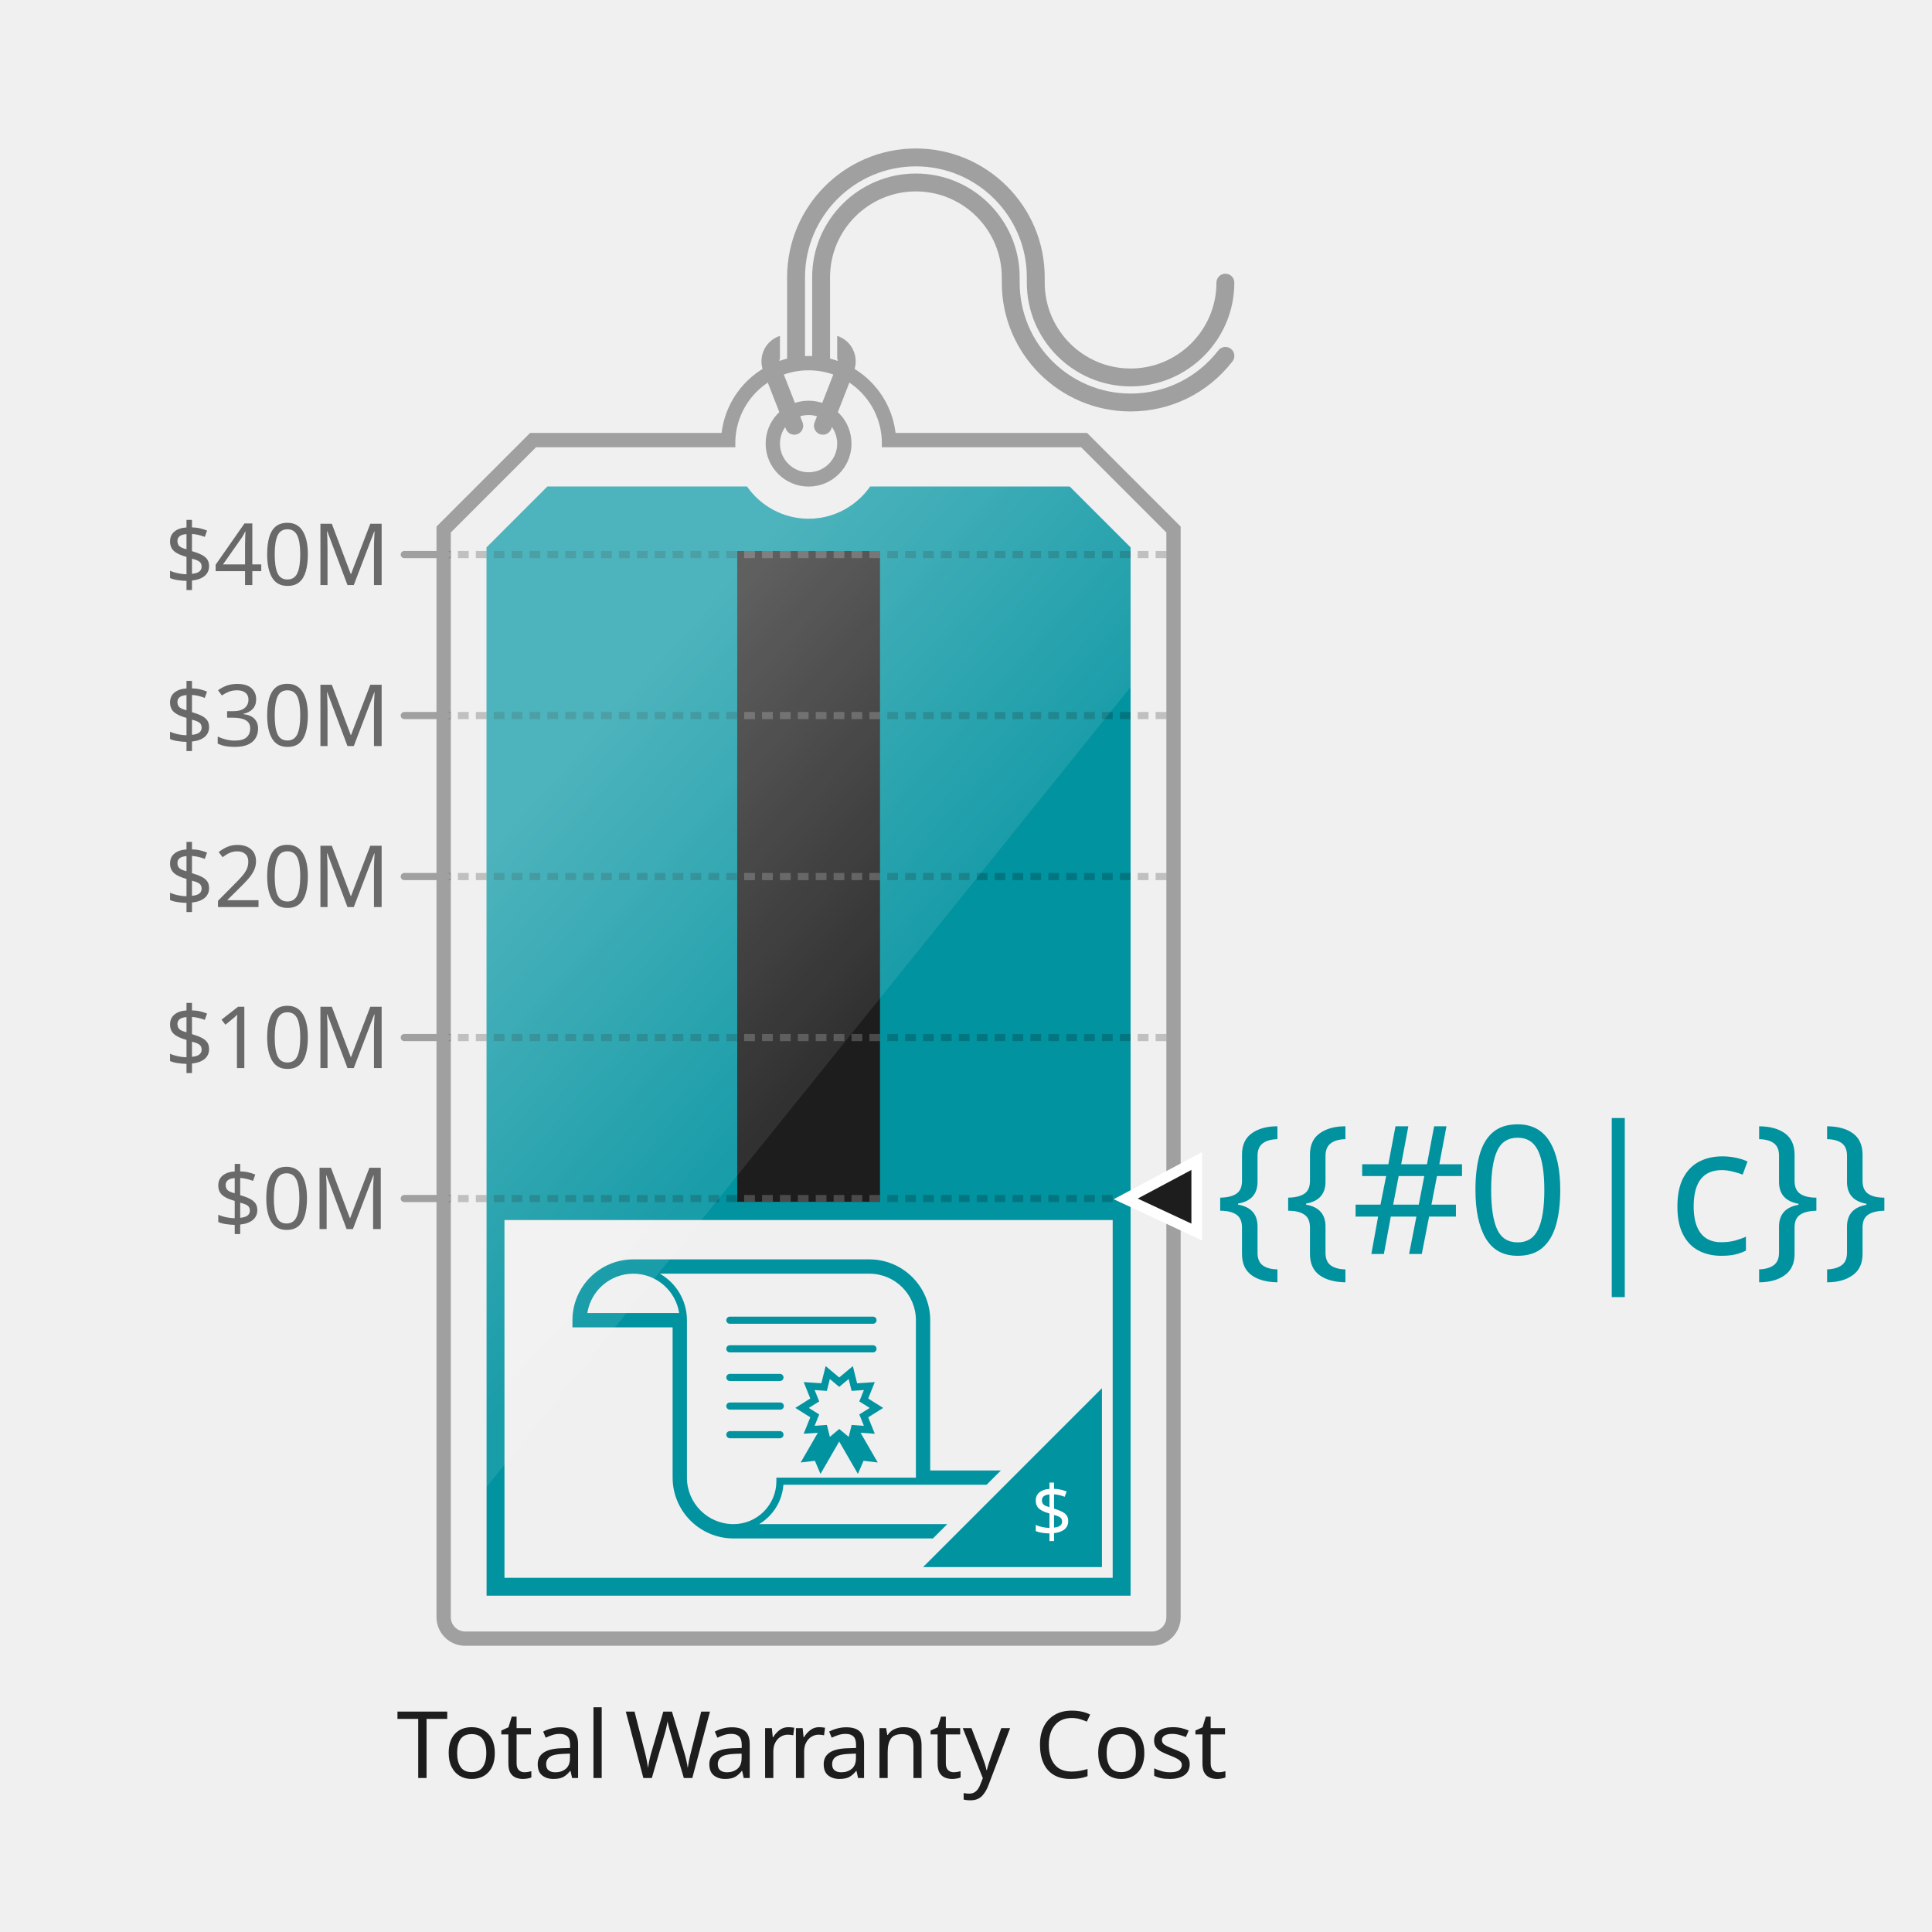
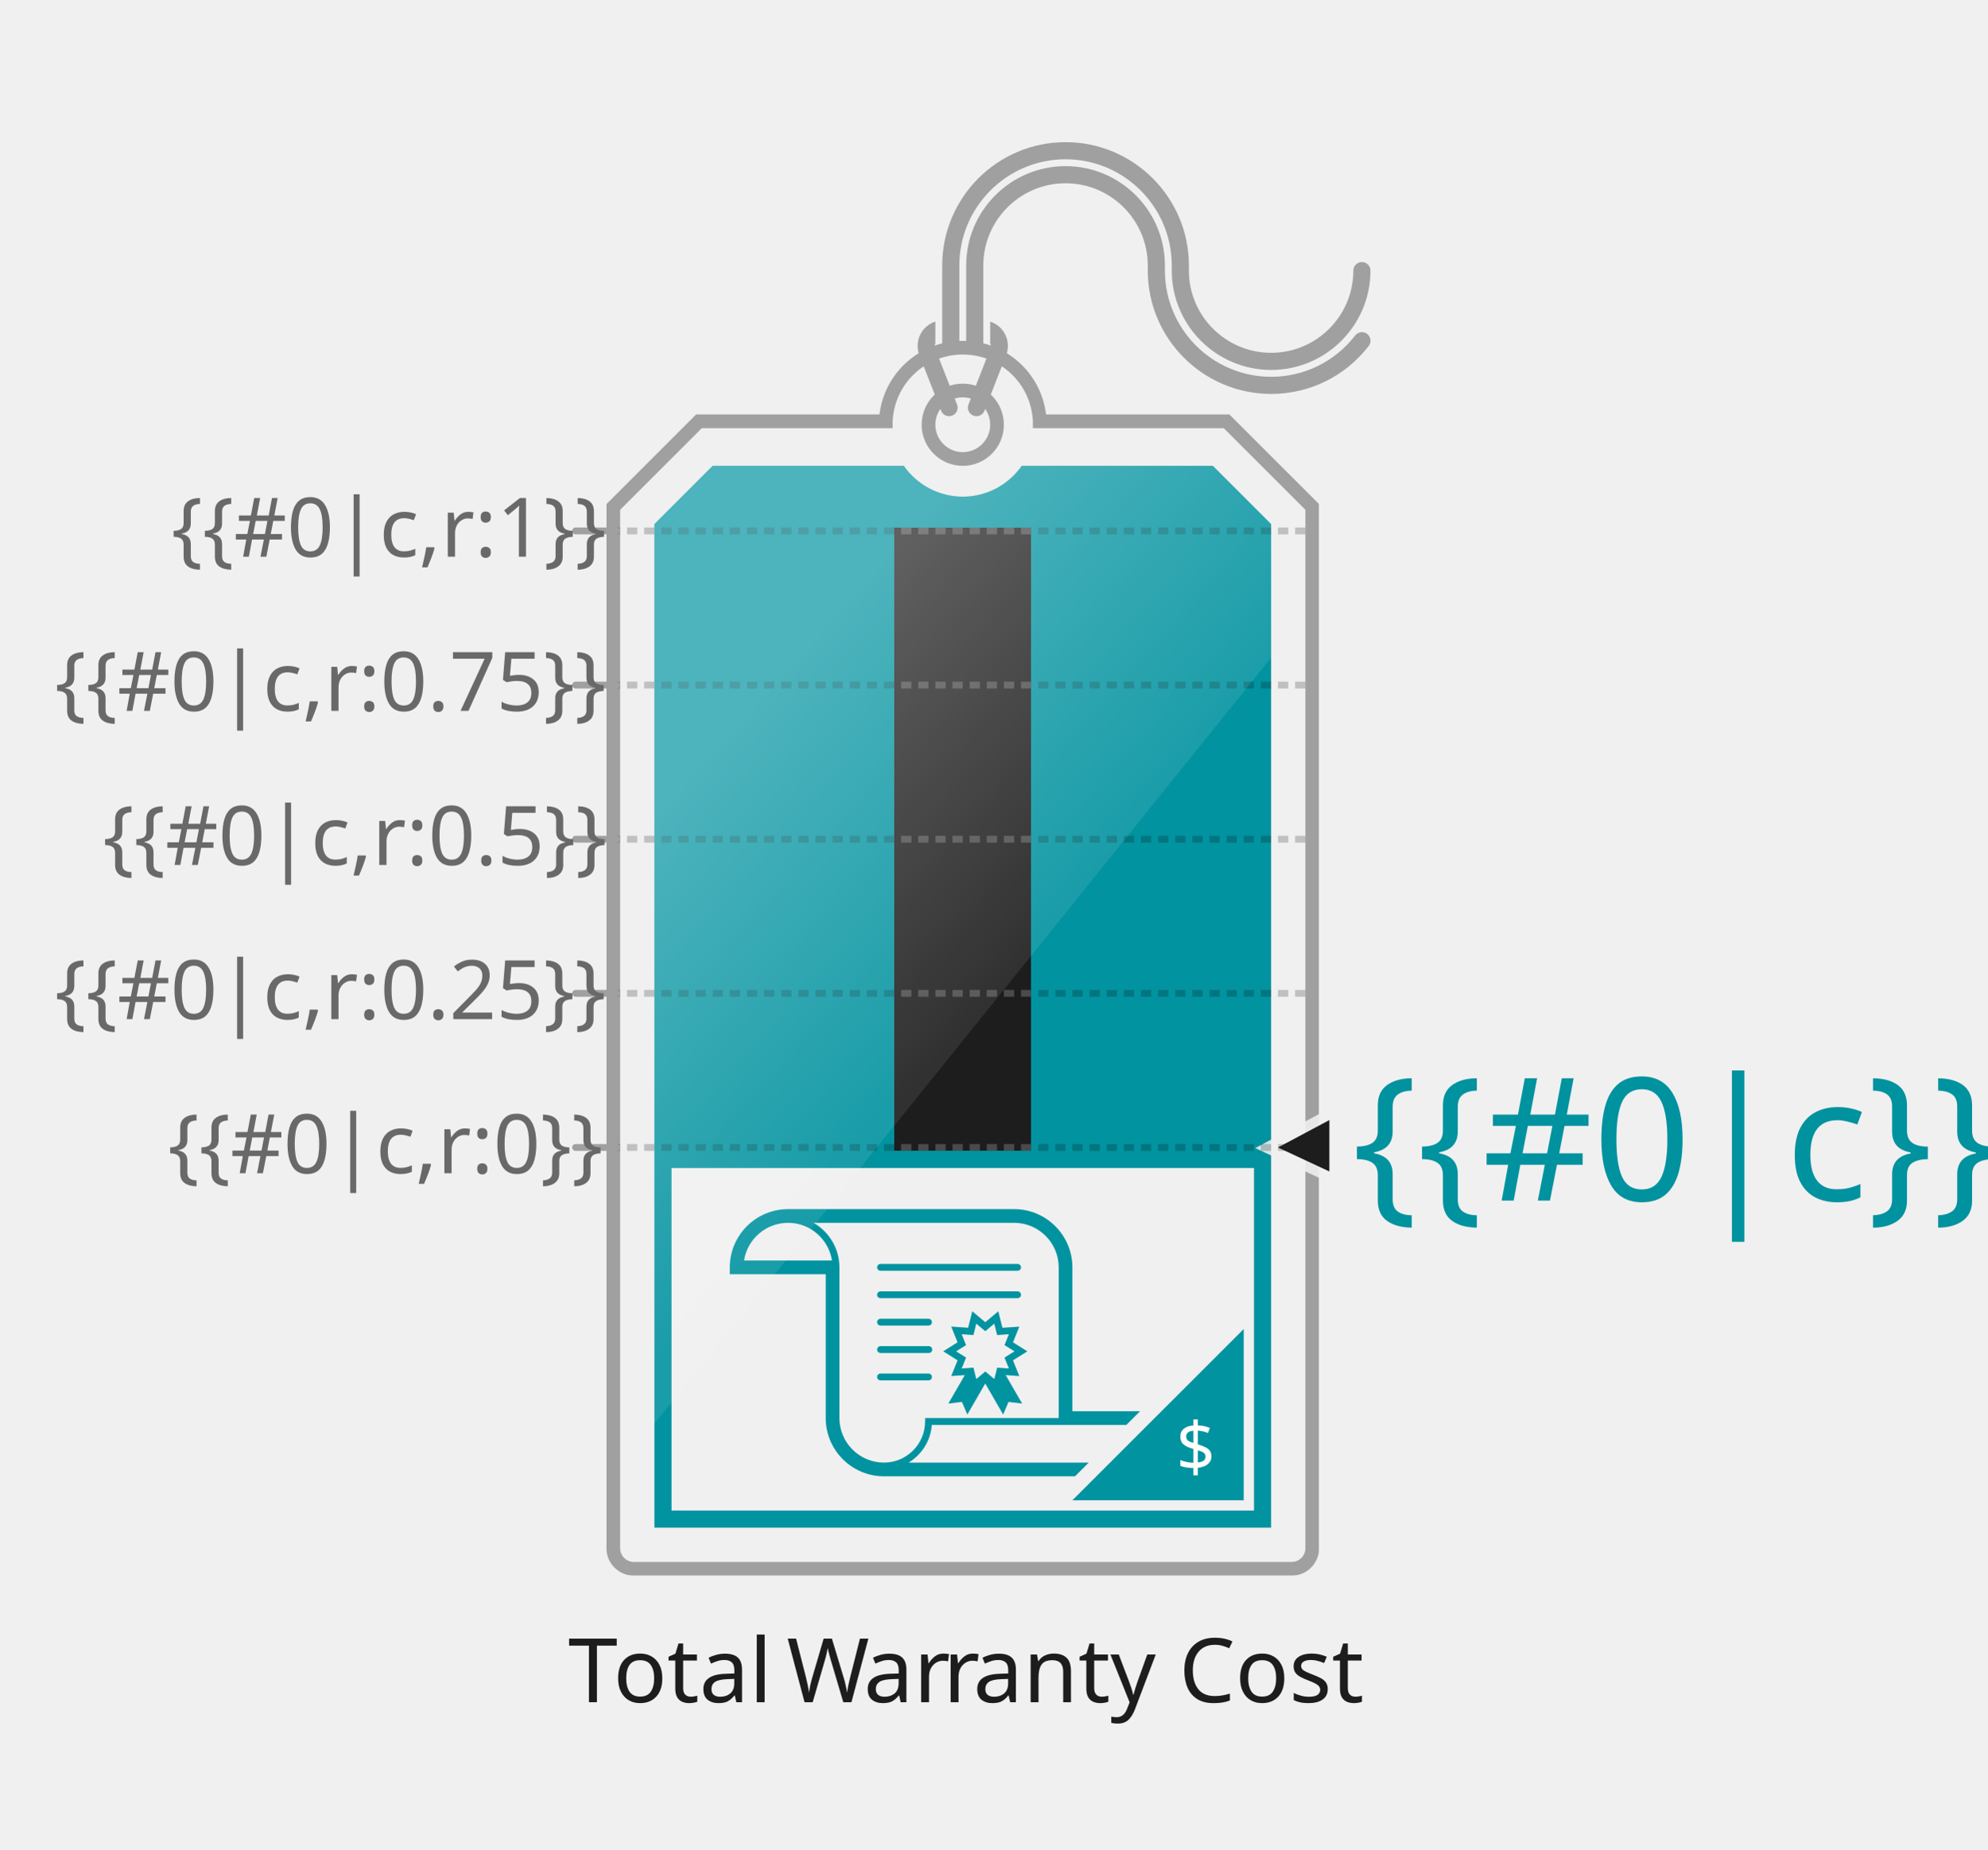
- <svg xmlns="http://www.w3.org/2000/svg" version="1.1" id="WarrantyCost_x5F_Gauge_00000157273055666089563840000010726007685598505873_" x="0px" y="0px" viewBox="0 0 540 540" style="enable-background:new 0 0 540 540;" xml:space="preserve">
+ <svg xmlns="http://www.w3.org/2000/svg" version="1.1" id="WarrantyCost_x5F_Gauge_00000157273055666089563840000010726007685598505873_" x="0px" y="0px" viewBox="0 0 580 540" style="enable-background:new 0 0 580 540;" xml:space="preserve">
  <style type="text/css">
- 	.st0{fill:#A0A0A0;}
- 	.st1{fill:#0293A0;}
- 	.st2{opacity:0.2;}
- 	.st3{fill:none;stroke:#000000;stroke-width:2;stroke-miterlimit:10;stroke-dasharray:3,2;}
- 	.st4{filter:url(#Adobe_OpacityMaskFilter);}
- 	.st5{fill:#FFFFFF;}
- 	.st6{mask:url(#bar_00000163781817838001398070000016492124585814954922_);}
- 	.st7{fill:#1D1D1D;}
- 	.st8{fill:none;stroke:#FFFFFF;stroke-width:2;stroke-miterlimit:10;stroke-dasharray:3,2;}
- 	.st9{font-family:'Roboto-Bold';}
- 	.st10{font-size:20px;}
- 	.st11{opacity:0.3;fill:url(#shine_00000134216718861829533460000015664434777154380161_);}
- 	.st12{fill:#696969;}
- 	.st13{font-family:'Roboto-Regular';}
- 	.st14{font-size:24px;}
- 	.st15{font-family:'Roboto-Medium';}
- 	.st16{font-size:26px;}
- 	.st17{letter-spacing:-2;}
- 	.st18{fill:none;}
- 	.st19{fill:#01929F;}
- 	.st20{font-size:50px;}
+ 	.st0{filter:url(#Adobe_OpacityMaskFilter);}
+ 	.st1{fill:#231F20;}
+ 	.st2{mask:url(#background_00000133496658229648477280000003150532952497178251_);}
+ 	.st3{fill:#0293A0;}
+ 	.st4{fill:#A0A0A0;}
+ 	.st5{opacity:0.2;}
+ 	.st6{fill:none;stroke:#000000;stroke-width:2;stroke-miterlimit:10;stroke-dasharray:3,2;}
+ 	.st7{filter:url(#Adobe_OpacityMaskFilter_00000055708030371034700400000017169260053227805099_);}
+ 	.st8{fill:#FFFFFF;}
+ 	.st9{mask:url(#bar_00000069388850008646666200000000410910219104276623_);}
+ 	.st10{fill:#1D1D1D;}
+ 	.st11{fill:none;stroke:#FFFFFF;stroke-width:2;stroke-miterlimit:10;stroke-dasharray:3,2;}
+ 	.st12{font-family:'Roboto-Bold';}
+ 	.st13{font-size:20px;}
+ 	.st14{opacity:0.3;fill:url(#shine_00000181782698470694705640000010477748832160088960_);}
+ 	.st15{fill:#696969;}
+ 	.st16{font-family:'Roboto-Regular';}
+ 	.st17{font-size:24px;}
+ 	.st18{font-family:'Roboto-Medium';}
+ 	.st19{font-size:26px;}
+ 	.st20{letter-spacing:-2;}
+ 	.st21{fill:none;}
+ 	.st22{fill:#01929F;}
+ 	.st23{font-size:50px;}
</style>
-   <g id="outline">
-     <path class="st0" d="M303.83,121h-53.52c-1.47-12.2-11.79-21.5-24.31-21.5s-22.84,9.3-24.31,21.5h-53.52L122,147.17V452   c0,4.41,3.59,8,8,8h192c4.41,0,8-3.59,8-8V147.17L303.83,121z M326,452c0,2.21-1.79,4-4,4H130c-2.21,0-4-1.79-4-4V148.83   L149.83,125h55.7v-1.94c0.48-10.97,9.47-19.56,20.47-19.56s19.99,8.59,20.47,19.56V125h55.7L326,148.83V452z" />
-     <path class="st0" d="M237.94,122.8c-0.61-6.16-5.74-10.8-11.94-10.8s-11.33,4.64-11.94,10.82c-0.04,0.39-0.06,0.78-0.06,1.18   c0,6.62,5.38,12,12,12s12-5.38,12-12c0-0.4-0.02-0.79-0.06-1.18L237.94,122.8z M226,132c-4.41,0-8-3.59-8-8   c0-0.28,0.02-0.55,0.04-0.8c0.41-4.1,3.83-7.2,7.96-7.2c4.13,0,7.55,3.09,7.96,7.19c0.02,0.27,0.04,0.54,0.04,0.81   C234,128.41,230.41,132,226,132z" />
+   <defs>
+     <filter id="Adobe_OpacityMaskFilter" filterUnits="userSpaceOnUse" x="177" y="99.5" width="208" height="360.5">
+       <feFlood style="flood-color:white;flood-opacity:1" result="back" />
+       <feBlend in="SourceGraphic" in2="back" mode="normal" />
+     </filter>
+   </defs>
+   <mask maskUnits="userSpaceOnUse" x="177" y="99.5" width="208" height="360.5" id="background_00000121248101817953578840000009363586676574190270_">
+     <g id="mask_00000114074679756623538540000016609357358368505783_" class="st0">
+       <polygon id="_x7B__x7B_py:_x23_0_x2C_g:valuePath_x2C_o:0_x3B_0.5_x7D__x7D_" class="st1" points="389.53,322.78 386.59,324.35     371.59,332.35 366.29,335.18 368.1,336.03 371.73,337.72 386.73,344.72 389.58,346.05 391,346.71 391,322   " />
+     </g>
+   </mask>
+   <g id="background" style="mask:url(#background_00000121248101817953578840000009363586676574190270_);">
+     <path id="background_color_00000092425152631823230250000004201119715296695723_" class="st3" d="M354,136h-55.79   c-3.8,5.43-10.09,9-17.21,9s-13.41-3.57-17.21-9H208l-17,17v293h180V153L354,136z M366,441H196V341h170V441z" />
+     <path class="st4" d="M358.83,121h-53.52c-1.47-12.2-11.79-21.5-24.31-21.5s-22.84,9.3-24.31,21.5h-53.52L177,147.17V452   c0,4.41,3.59,8,8,8h192c4.41,0,8-3.59,8-8V147.17L358.83,121z M381,452c0,2.21-1.79,4-4,4H185c-2.21,0-4-1.79-4-4V148.83   L204.83,125h55.7v-1.94c0.48-10.97,9.47-19.56,20.47-19.56s19.99,8.59,20.47,19.56V125h55.7L381,148.83V452z" />
+     <path class="st4" d="M292.94,122.8c-0.61-6.16-5.74-10.8-11.94-10.8s-11.33,4.64-11.94,10.82c-0.04,0.39-0.06,0.78-0.06,1.18   c0,6.62,5.38,12,12,12s12-5.38,12-12c0-0.4-0.02-0.79-0.06-1.18L292.94,122.8z M281,132c-4.41,0-8-3.59-8-8   c0-0.28,0.02-0.55,0.04-0.8c0.41-4.1,3.83-7.2,7.96-7.2c4.13,0,7.55,3.09,7.96,7.19c0.02,0.27,0.04,0.54,0.04,0.81   C289,128.41,285.41,132,281,132z" />
  </g>
-   <g id="string">
+   <g id="string_00000132090445028734687530000017255234848746397621_">
    <g>
-       <path class="st0" d="M237.87,96.77c-0.95-1.39-2.32-2.38-3.87-2.89V100h-0.05c0.27,0.6,0.3,1.28,0.05,1.91l-6.33,16.18    c-0.5,1.29,0.13,2.74,1.42,3.24c0.3,0.12,0.61,0.17,0.91,0.17c1,0,1.94-0.6,2.33-1.59l6.33-16.18    C239.56,101.42,239.27,98.82,237.87,96.77z" />
-       <path class="st0" d="M218,101.91c-0.25-0.63-0.22-1.31,0.05-1.91H218v-6.12c-1.55,0.51-2.92,1.5-3.87,2.89    c-1.4,2.05-1.69,4.65-0.79,6.96l6.33,16.18c0.5,1.29,1.95,1.92,3.24,1.42c1.29-0.5,1.92-1.95,1.42-3.24L218,101.91z" />
+       <path class="st4" d="M292.87,96.77c-0.95-1.39-2.32-2.38-3.87-2.89V100h-0.05c0.27,0.6,0.3,1.28,0.05,1.91l-6.33,16.18    c-0.5,1.29,0.13,2.74,1.42,3.24c0.3,0.12,0.61,0.17,0.91,0.17c1,0,1.94-0.6,2.33-1.59l6.33-16.18    C294.56,101.42,294.27,98.82,292.87,96.77z" />
+       <path class="st4" d="M273,101.91c-0.25-0.63-0.22-1.31,0.05-1.91H273v-6.12c-1.55,0.51-2.92,1.5-3.87,2.89    c-1.4,2.05-1.69,4.65-0.79,6.96l6.33,16.18c0.5,1.29,1.95,1.92,3.24,1.42c1.29-0.5,1.92-1.95,1.42-3.24L273,101.91z" />
    </g>
    <g>
-       <path class="st0" d="M316,108c-15.99,0-29-13.01-29-29v-1.5c0-17.09-13.91-31-31-31s-31,13.91-31,31v23c0,1.38-1.12,2.5-2.5,2.5    s-2.5-1.12-2.5-2.5v-23c0-19.85,16.15-36,36-36s36,16.15,36,36V79c0,13.23,10.77,24,24,24s24-10.77,24-24c0-1.38,1.12-2.5,2.5-2.5    s2.5,1.12,2.5,2.5C345,94.99,331.99,108,316,108z" />
-       <path class="st0" d="M316,115c-19.85,0-36-16.15-36-36v-1.5c0-13.23-10.77-24-24-24s-24,10.77-24,24v23c0,1.38-1.12,2.5-2.5,2.5    s-2.5-1.12-2.5-2.5v-23c0-15.99,13.01-29,29-29s29,13.01,29,29V79c0,17.09,13.91,31,31,31c9.65,0,18.59-4.4,24.53-12.06    c0.85-1.09,2.41-1.29,3.51-0.45c1.09,0.85,1.29,2.42,0.45,3.51C337.59,109.9,327.21,115,316,115z" />
+       <path class="st4" d="M371,108c-15.99,0-29-13.01-29-29v-1.5c0-17.09-13.91-31-31-31s-31,13.91-31,31v23c0,1.38-1.12,2.5-2.5,2.5    s-2.5-1.12-2.5-2.5v-23c0-19.85,16.15-36,36-36s36,16.15,36,36V79c0,13.23,10.77,24,24,24s24-10.77,24-24c0-1.38,1.12-2.5,2.5-2.5    s2.5,1.12,2.5,2.5C400,94.99,386.99,108,371,108z" />
+       <path class="st4" d="M371,115c-19.85,0-36-16.15-36-36v-1.5c0-13.23-10.77-24-24-24s-24,10.77-24,24v23c0,1.38-1.12,2.5-2.5,2.5    s-2.5-1.12-2.5-2.5v-23c0-15.99,13.01-29,29-29s29,13.01,29,29V79c0,17.09,13.91,31,31,31c9.65,0,18.59-4.4,24.53-12.06    c0.85-1.09,2.41-1.29,3.51-0.45c1.09,0.85,1.29,2.42,0.45,3.51C392.59,109.9,382.21,115,371,115z" />
    </g>
  </g>
-   <path id="background_color" class="st1" d="M299,136h-55.79c-3.8,5.43-10.09,9-17.21,9s-13.41-3.57-17.21-9H153l-17,17v293h180V153  L299,136z M311,441H141V341h170V441z" />
-   <g id="grid_lines_00000160188455131796659550000002358955986317617840_" class="st2">
+   <g id="grid_lines_00000175292974135307617360000015039455005072043425_" class="st5">
    <g>
-       <line class="st3" x1="326" y1="335" x2="125" y2="335" />
+       <line class="st6" x1="381" y1="335" x2="180" y2="335" />
    </g>
    <g>
-       <line class="st3" x1="326" y1="290" x2="125" y2="290" />
+       <line class="st6" x1="381" y1="290" x2="180" y2="290" />
    </g>
    <g>
-       <line class="st3" x1="326" y1="245" x2="125" y2="245" />
+       <line class="st6" x1="381" y1="245" x2="180" y2="245" />
    </g>
    <g>
-       <line class="st3" x1="326" y1="200" x2="125" y2="200" />
+       <line class="st6" x1="381" y1="200" x2="180" y2="200" />
    </g>
    <g>
-       <line class="st3" x1="326" y1="155" x2="125" y2="155" />
+       <line class="st6" x1="381" y1="155" x2="180" y2="155" />
    </g>
  </g>
  <defs>
-     <filter id="Adobe_OpacityMaskFilter" filterUnits="userSpaceOnUse" x="206" y="154" width="40" height="182">
+     <filter id="Adobe_OpacityMaskFilter_00000095300610525800116000000015088873122559259785_" filterUnits="userSpaceOnUse" x="261" y="154" width="40" height="182">
      <feColorMatrix type="matrix" values="1 0 0 0 0  0 1 0 0 0  0 0 1 0 0  0 0 0 1 0" />
    </filter>
  </defs>
-   <mask maskUnits="userSpaceOnUse" x="206" y="154" width="40" height="182" id="bar_00000163033757991208048950000007094412210654586497_">
-     <g id="mask" class="st4">
-       <rect id="_x7B__x7B_sy:_x23_0_x2C_o:0.5_x3B_1_x7D__x7D_" x="206" y="154" class="st5" width="40" height="182" />
+   <mask maskUnits="userSpaceOnUse" x="261" y="154" width="40" height="182" id="bar_00000070093030405868077910000018093915925709531317_">
+     <g id="mask_00000077283573498306689900000017396519296191660692_" style="filter:url(#Adobe_OpacityMaskFilter_00000095300610525800116000000015088873122559259785_);">
+       <rect id="_x7B__x7B_sy:_x23_0_x2C_o:0.5_x3B_1_x7D__x7D__00000108311077676347861370000005919042439665558923_" x="261" y="154" class="st8" width="40" height="182" />
    </g>
  </mask>
-   <g id="bar_00000075854356459916241020000016491690230725533119_" style="mask:url(#bar_00000163033757991208048950000007094412210654586497_);">
-     <rect id="bar" x="206" y="154" class="st7" width="40" height="182" />
-     <g id="grid_lines_00000135650177593299540770000011175515799606790289_" class="st2">
+   <g id="bar_00000108284674837132694550000015285042659470835585_" style="mask:url(#bar_00000070093030405868077910000018093915925709531317_);">
+     <rect id="bar_00000062166414598658758380000007986824954859378839_" x="261" y="154" class="st10" width="40" height="182" />
+     <g id="grid_lines_00000151530259944683966810000001321355015283281069_" class="st5">
      <g>
-         <line class="st8" x1="246" y1="335" x2="206" y2="335" />
+         <line class="st11" x1="301" y1="335" x2="261" y2="335" />
      </g>
      <g>
-         <line class="st8" x1="246" y1="290" x2="206" y2="290" />
+         <line class="st11" x1="301" y1="290" x2="261" y2="290" />
      </g>
      <g>
-         <line class="st8" x1="246" y1="245" x2="206" y2="245" />
+         <line class="st11" x1="301" y1="245" x2="261" y2="245" />
      </g>
      <g>
-         <line class="st8" x1="246" y1="200" x2="206" y2="200" />
+         <line class="st11" x1="301" y1="200" x2="261" y2="200" />
      </g>
      <g>
-         <line class="st8" x1="246" y1="155" x2="206" y2="155" />
+         <line class="st11" x1="301" y1="155" x2="261" y2="155" />
      </g>
    </g>
  </g>
  <g id="icon_00000058558955918903837100000017116212787088444583_">
-     <path class="st1" d="M264.76,426h-52.58c3.81-2.29,6.45-6.33,6.78-11h56.79l4-4H260v-42c0-9.37-7.63-17-17-17h-66   c-9.37,0-17,7.63-17,17v2h28v42c0,9.37,7.63,17,17,17h55.76L264.76,426z M189.83,367h-25.67c0.96-6.22,6.36-11,12.85-11   C183.49,356,188.86,360.78,189.83,367L189.83,367z M192,413v-44c0-5.56-3.05-10.41-7.55-13H243c7.17,0,13,5.83,13,13v44h-39v1   c0,6.62-5.38,12-12,12C197.83,426,192,420.17,192,413z" />
-     <path id="seal" class="st1" d="M244.51,400.74l-1.85-4.59l4.19-2.63l-4.19-2.63l1.85-4.59l-4.94,0.34l-1.2-4.81l-3.8,3.18   l-3.8-3.18l-1.2,4.8l-4.94-0.34l1.85,4.59l-4.19,2.63l4.19,2.63l-1.85,4.59l3.96-0.27l-4.8,8.31l3.97-0.48l1.57,3.68l5.23-9.06   l5.23,9.06l1.57-3.68l3.97,0.48l-4.8-8.31L244.51,400.74z M226.06,393.52l2.91-1.82l-1.28-3.18l3.42,0.24l0.83-3.33l2.63,2.21   l2.63-2.21l0.83,3.33l3.43-0.24l-1.28,3.18l2.91,1.82l-2.91,1.82l1.28,3.18l-3.42-0.24l-0.83,3.33l-2.63-2.21l-2.63,2.21   l-0.83-3.33l-3.43,0.24l1.28-3.18L226.06,393.52z" />
+     <path class="st3" d="M317.76,427h-52.58c3.81-2.29,6.45-6.33,6.78-11h56.79l4-4H313v-42c0-9.37-7.63-17-17-17h-66   c-9.37,0-17,7.63-17,17v2h28v42c0,9.37,7.63,17,17,17h55.76L317.76,427z M242.83,368h-25.67c0.96-6.22,6.36-11,12.85-11   C236.49,357,241.86,361.78,242.83,368L242.83,368z M245,414v-44c0-5.56-3.05-10.41-7.55-13H296c7.17,0,13,5.83,13,13v44h-39v1   c0,6.62-5.38,12-12,12C250.83,427,245,421.17,245,414z" />
+     <path id="seal" class="st3" d="M297.51,401.74l-1.85-4.59l4.19-2.63l-4.19-2.63l1.85-4.59l-4.94,0.34l-1.2-4.81l-3.8,3.18   l-3.8-3.18l-1.2,4.8l-4.94-0.34l1.85,4.59l-4.19,2.63l4.19,2.63l-1.85,4.59l3.96-0.27l-4.8,8.31l3.97-0.48l1.57,3.68l5.23-9.06   l5.23,9.06l1.57-3.68l3.97,0.48l-4.8-8.31L297.51,401.74z M279.06,394.52l2.91-1.82l-1.28-3.18l3.42,0.24l0.83-3.33l2.63,2.21   l2.63-2.21l0.83,3.33l3.43-0.24l-1.28,3.18l2.91,1.82l-2.91,1.82l1.28,3.18l-3.42-0.24l-0.83,3.33l-2.63-2.21l-2.63,2.21   l-0.83-3.33l-3.43,0.24l1.28-3.18L279.06,394.52z" />
    <g id="lines">
-       <path class="st1" d="M218,402h-14c-0.55,0-1-0.45-1-1s0.45-1,1-1h14c0.55,0,1,0.45,1,1S218.55,402,218,402z" />
-       <path class="st1" d="M218.09,394H204c-0.55,0-1-0.45-1-1s0.45-1,1-1h14.09c0.55,0,1,0.45,1,1S218.64,394,218.09,394z" />
-       <path class="st1" d="M218,386h-14c-0.55,0-1-0.45-1-1s0.45-1,1-1h14c0.55,0,1,0.45,1,1S218.55,386,218,386z" />
-       <path class="st1" d="M244,378h-40c-0.55,0-1-0.45-1-1s0.45-1,1-1h40c0.55,0,1,0.45,1,1S244.55,378,244,378z" />
-       <path class="st1" d="M244,370h-40c-0.55,0-1-0.45-1-1s0.45-1,1-1h40c0.55,0,1,0.45,1,1S244.55,370,244,370z" />
+       <path class="st3" d="M271,403h-14c-0.55,0-1-0.45-1-1s0.45-1,1-1h14c0.55,0,1,0.45,1,1S271.55,403,271,403z" />
+       <path class="st3" d="M271.09,395H257c-0.55,0-1-0.45-1-1s0.45-1,1-1h14.09c0.55,0,1,0.45,1,1S271.64,395,271.09,395z" />
+       <path class="st3" d="M271,387h-14c-0.55,0-1-0.45-1-1s0.45-1,1-1h14c0.55,0,1,0.45,1,1S271.55,387,271,387z" />
+       <path class="st3" d="M297,379h-40c-0.55,0-1-0.45-1-1s0.45-1,1-1h40c0.55,0,1,0.45,1,1S297.55,379,297,379z" />
+       <path class="st3" d="M297,371h-40c-0.55,0-1-0.45-1-1s0.45-1,1-1h40c0.55,0,1,0.45,1,1S297.55,371,297,371z" />
    </g>
  </g>
-   <g id="_x24__corner">
+   <g id="_x24__corner_00000113316566204757596300000006259912638151461049_">
    <g>
-       <polygon class="st1" points="308,388 258,438 308,438   " />
+       <polygon class="st3" points="363,388 313,438 363,438   " />
    </g>
    <g>
-       <text transform="matrix(1 0 0 1 288.2627 429.5801)" class="st5 st9 st10">$</text>
+       <text transform="matrix(1 0 0 1 343.2627 429.5801)" class="st8 st12 st13">$</text>
    </g>
  </g>
-   <g id="tick_lines_00000011725720712915760610000017550284979597382078_">
+   <g id="tick_lines_00000032619204528549118760000007972403779744718479_">
    <g>
      <g>
-         <path class="st0" d="M125,336h-12c-0.55,0-1-0.45-1-1s0.45-1,1-1h12c0.55,0,1,0.45,1,1S125.55,336,125,336z" />
+         <path class="st4" d="M180,336h-12c-0.55,0-1-0.45-1-1s0.45-1,1-1h12c0.55,0,1,0.45,1,1S180.55,336,180,336z" />
      </g>
    </g>
    <g>
      <g>
-         <path class="st0" d="M125,291h-12c-0.55,0-1-0.45-1-1s0.45-1,1-1h12c0.55,0,1,0.45,1,1S125.55,291,125,291z" />
+         <path class="st4" d="M180,291h-12c-0.55,0-1-0.45-1-1s0.45-1,1-1h12c0.55,0,1,0.45,1,1S180.55,291,180,291z" />
      </g>
    </g>
    <g>
      <g>
-         <path class="st0" d="M125,246h-12c-0.55,0-1-0.45-1-1s0.45-1,1-1h12c0.55,0,1,0.45,1,1S125.55,246,125,246z" />
+         <path class="st4" d="M180,246h-12c-0.55,0-1-0.45-1-1s0.45-1,1-1h12c0.55,0,1,0.45,1,1S180.55,246,180,246z" />
      </g>
    </g>
    <g>
      <g>
-         <path class="st0" d="M125,201h-12c-0.55,0-1-0.45-1-1s0.45-1,1-1h12c0.55,0,1,0.45,1,1S125.55,201,125,201z" />
+         <path class="st4" d="M180,201h-12c-0.55,0-1-0.45-1-1s0.45-1,1-1h12c0.55,0,1,0.45,1,1S180.55,201,180,201z" />
      </g>
    </g>
    <g>
      <g>
-         <path class="st0" d="M125,156h-12c-0.55,0-1-0.45-1-1s0.45-1,1-1h12c0.55,0,1,0.45,1,1S125.55,156,125,156z" />
+         <path class="st4" d="M180,156h-12c-0.55,0-1-0.45-1-1s0.45-1,1-1h12c0.55,0,1,0.45,1,1S180.55,156,180,156z" />
      </g>
    </g>
  </g>
-   <linearGradient id="shine_00000021111126109162839510000000654627207359486399_" gradientUnits="userSpaceOnUse" x1="153.4" y1="218.619" x2="234.84" y2="291.278">
+   <linearGradient id="shine_00000136393064468619549770000014173905312148850621_" gradientUnits="userSpaceOnUse" x1="208.4" y1="218.619" x2="289.84" y2="291.278">
    <stop offset="0" style="stop-color:#FFFFFF" />
    <stop offset="1" style="stop-color:#FFFFFF;stop-opacity:0.3" />
  </linearGradient>
-   <path id="shine" style="opacity:0.3;fill:url(#shine_00000021111126109162839510000000654627207359486399_);" d="M299,136h-55.79  c-3.8,5.43-10.09,9-17.21,9s-13.41-3.57-17.21-9H153l-17,17v262.62L316,192v-39L299,136z" />
-   <text transform="matrix(1 0 0 1 46.0469 163.5313)">
-     <tspan x="0" y="0" class="st12 st13 st14">$40M</tspan>
-     <tspan x="0" y="45" class="st12 st13 st14">$30M</tspan>
-     <tspan x="0" y="90" class="st12 st13 st14">$20M</tspan>
-     <tspan x="0" y="135" class="st12 st13 st14">$10M</tspan>
-     <tspan x="13.48" y="180" class="st12 st13 st14">$0M</tspan>
-   </text>
+   <path id="shine_00000031929026146462967700000007519232895754485911_" style="opacity:0.3;fill:url(#shine_00000136393064468619549770000014173905312148850621_);" d="  M354,136h-55.79c-3.8,5.43-10.09,9-17.21,9s-13.41-3.57-17.21-9H208l-17,17v262.62L371,192v-39L354,136z" />
+   <g id="_x7B__x7B_ta:end_x7D__x7D__00000183962274609462693090000009469698766163323561_">
+     <text id="_x7B__x7B__x23_0_x7C_c_x2C_r:0_x7D__x7D_" transform="matrix(1 0 0 1 49 342.5313)" class="st15 st16 st17">{{#0|c,r:0}}</text>
+   </g>
+   <g id="_x7B__x7B_ta:end_x7D__x7D__00000019653917905410595120000010853602402998120352_">
+     <text id="_x7B__x7B__x23_0_x7C_c_x2C_r:0.25_x7D__x7D_" transform="matrix(1 0 0 1 16 297.5313)" class="st15 st16 st17">{{#0|c,r:0.25}}</text>
+   </g>
+   <g id="_x7B__x7B_ta:end_x7D__x7D__00000099650364963467965080000011308901768986062724_">
+     <text id="_x7B__x7B__x23_0_x7C_c_x2C_r:0.5_x7D__x7D_" transform="matrix(1 0 0 1 30 252.5313)" class="st15 st16 st17">{{#0|c,r:0.5}}</text>
+   </g>
+   <g id="_x7B__x7B_ta:end_x7D__x7D__00000176007822419317546090000006033430549646521478_">
+     <text id="_x7B__x7B__x23_0_x7C_c_x2C_r:0.75_x7D__x7D_" transform="matrix(1 0 0 1 16 207.5313)" class="st15 st16 st17">{{#0|c,r:0.75}}</text>
+   </g>
+   <g id="_x7B__x7B_ta:end_x7D__x7D_">
+     <text id="_x7B__x7B__x23_0_x7C_c_x2C_r:1_x7D__x7D__00000141455465567352705600000012854576501543833772_" transform="matrix(1 0 0 1 50 162.5313)" class="st15 st16 st17">{{#0|c,r:1}}</text>
+   </g>
  <g>
-     <text transform="matrix(1 0 0 1 110.8314 496.9539)">
-       <tspan x="0" y="0" class="st7 st15 st16 st17">T</tspan>
-       <tspan x="13.14" y="0" class="st7 st15 st16">otal </tspan>
-       <tspan x="63.77" y="0" class="st7 st15 st16">W</tspan>
-       <tspan x="86.23" y="0" class="st7 st15 st16">ar</tspan>
-       <tspan x="109.43" y="0" class="st7 st15 st16">r</tspan>
-       <tspan x="118.19" y="0" class="st7 st15 st16">anty Cost</tspan>
+     <text transform="matrix(1 0 0 1 165.8314 496.9539)">
+       <tspan x="0" y="0" class="st10 st18 st19 st20">T</tspan>
+       <tspan x="13.14" y="0" class="st10 st18 st19">otal </tspan>
+       <tspan x="63.77" y="0" class="st10 st18 st19">W</tspan>
+       <tspan x="86.23" y="0" class="st10 st18 st19">ar</tspan>
+       <tspan x="109.43" y="0" class="st10 st18 st19">r</tspan>
+       <tspan x="118.19" y="0" class="st10 st18 st19">anty Cost</tspan>
    </text>
  </g>
-   <g id="_x7B__x7B_py:_x23_0_x2C_g:valuePath_x2C_o:0_x3B_0.5_x7D__x7D_">
-     <rect id="spacer" x="316" y="308" class="st18" width="190" height="54" />
+   <g id="_x7B__x7B_py:_x23_0_x2C_g:valuePath_x2C_o:0_x3B_0.5_x7D__x7D__00000140007086802447127190000009988432958448300954_">
+     <rect id="spacer_00000098909150905517918260000007172033720423231415_" x="371" y="308" class="st21" width="190" height="54" />
    <g>
-       <text transform="matrix(1 0 0 1 339.6395 350.4998)" class="st19 st9 st20">{{#0|c}}</text>
+       <text transform="matrix(1 0 0 1 394.6395 350.4998)" class="st22 st12 st23">{{#0|c}}</text>
    </g>
-     <polygon class="st5" points="334.53,322.78 331.59,324.35 316.59,332.35 311.29,335.18 313.1,336.03 316.73,337.72 331.73,344.72    334.58,346.05 336,346.71 336,322  " />
-     <g>
-       <polygon class="st7" points="333,342 318,335 333,327   " />
+     <g id="pointer">
+       <polygon class="st10" points="388,342 373,335 388,327   " />
    </g>
  </g>
-   <line id="_x7B__x7B_valuePath_x7D__x7D_" class="st18" x1="311" y1="336" x2="311" y2="154" />
+   <line id="_x7B__x7B_valuePath_x7D__x7D__00000049942071200110060830000007696860234757263038_" class="st21" x1="366" y1="336" x2="366" y2="154" />
</svg>
